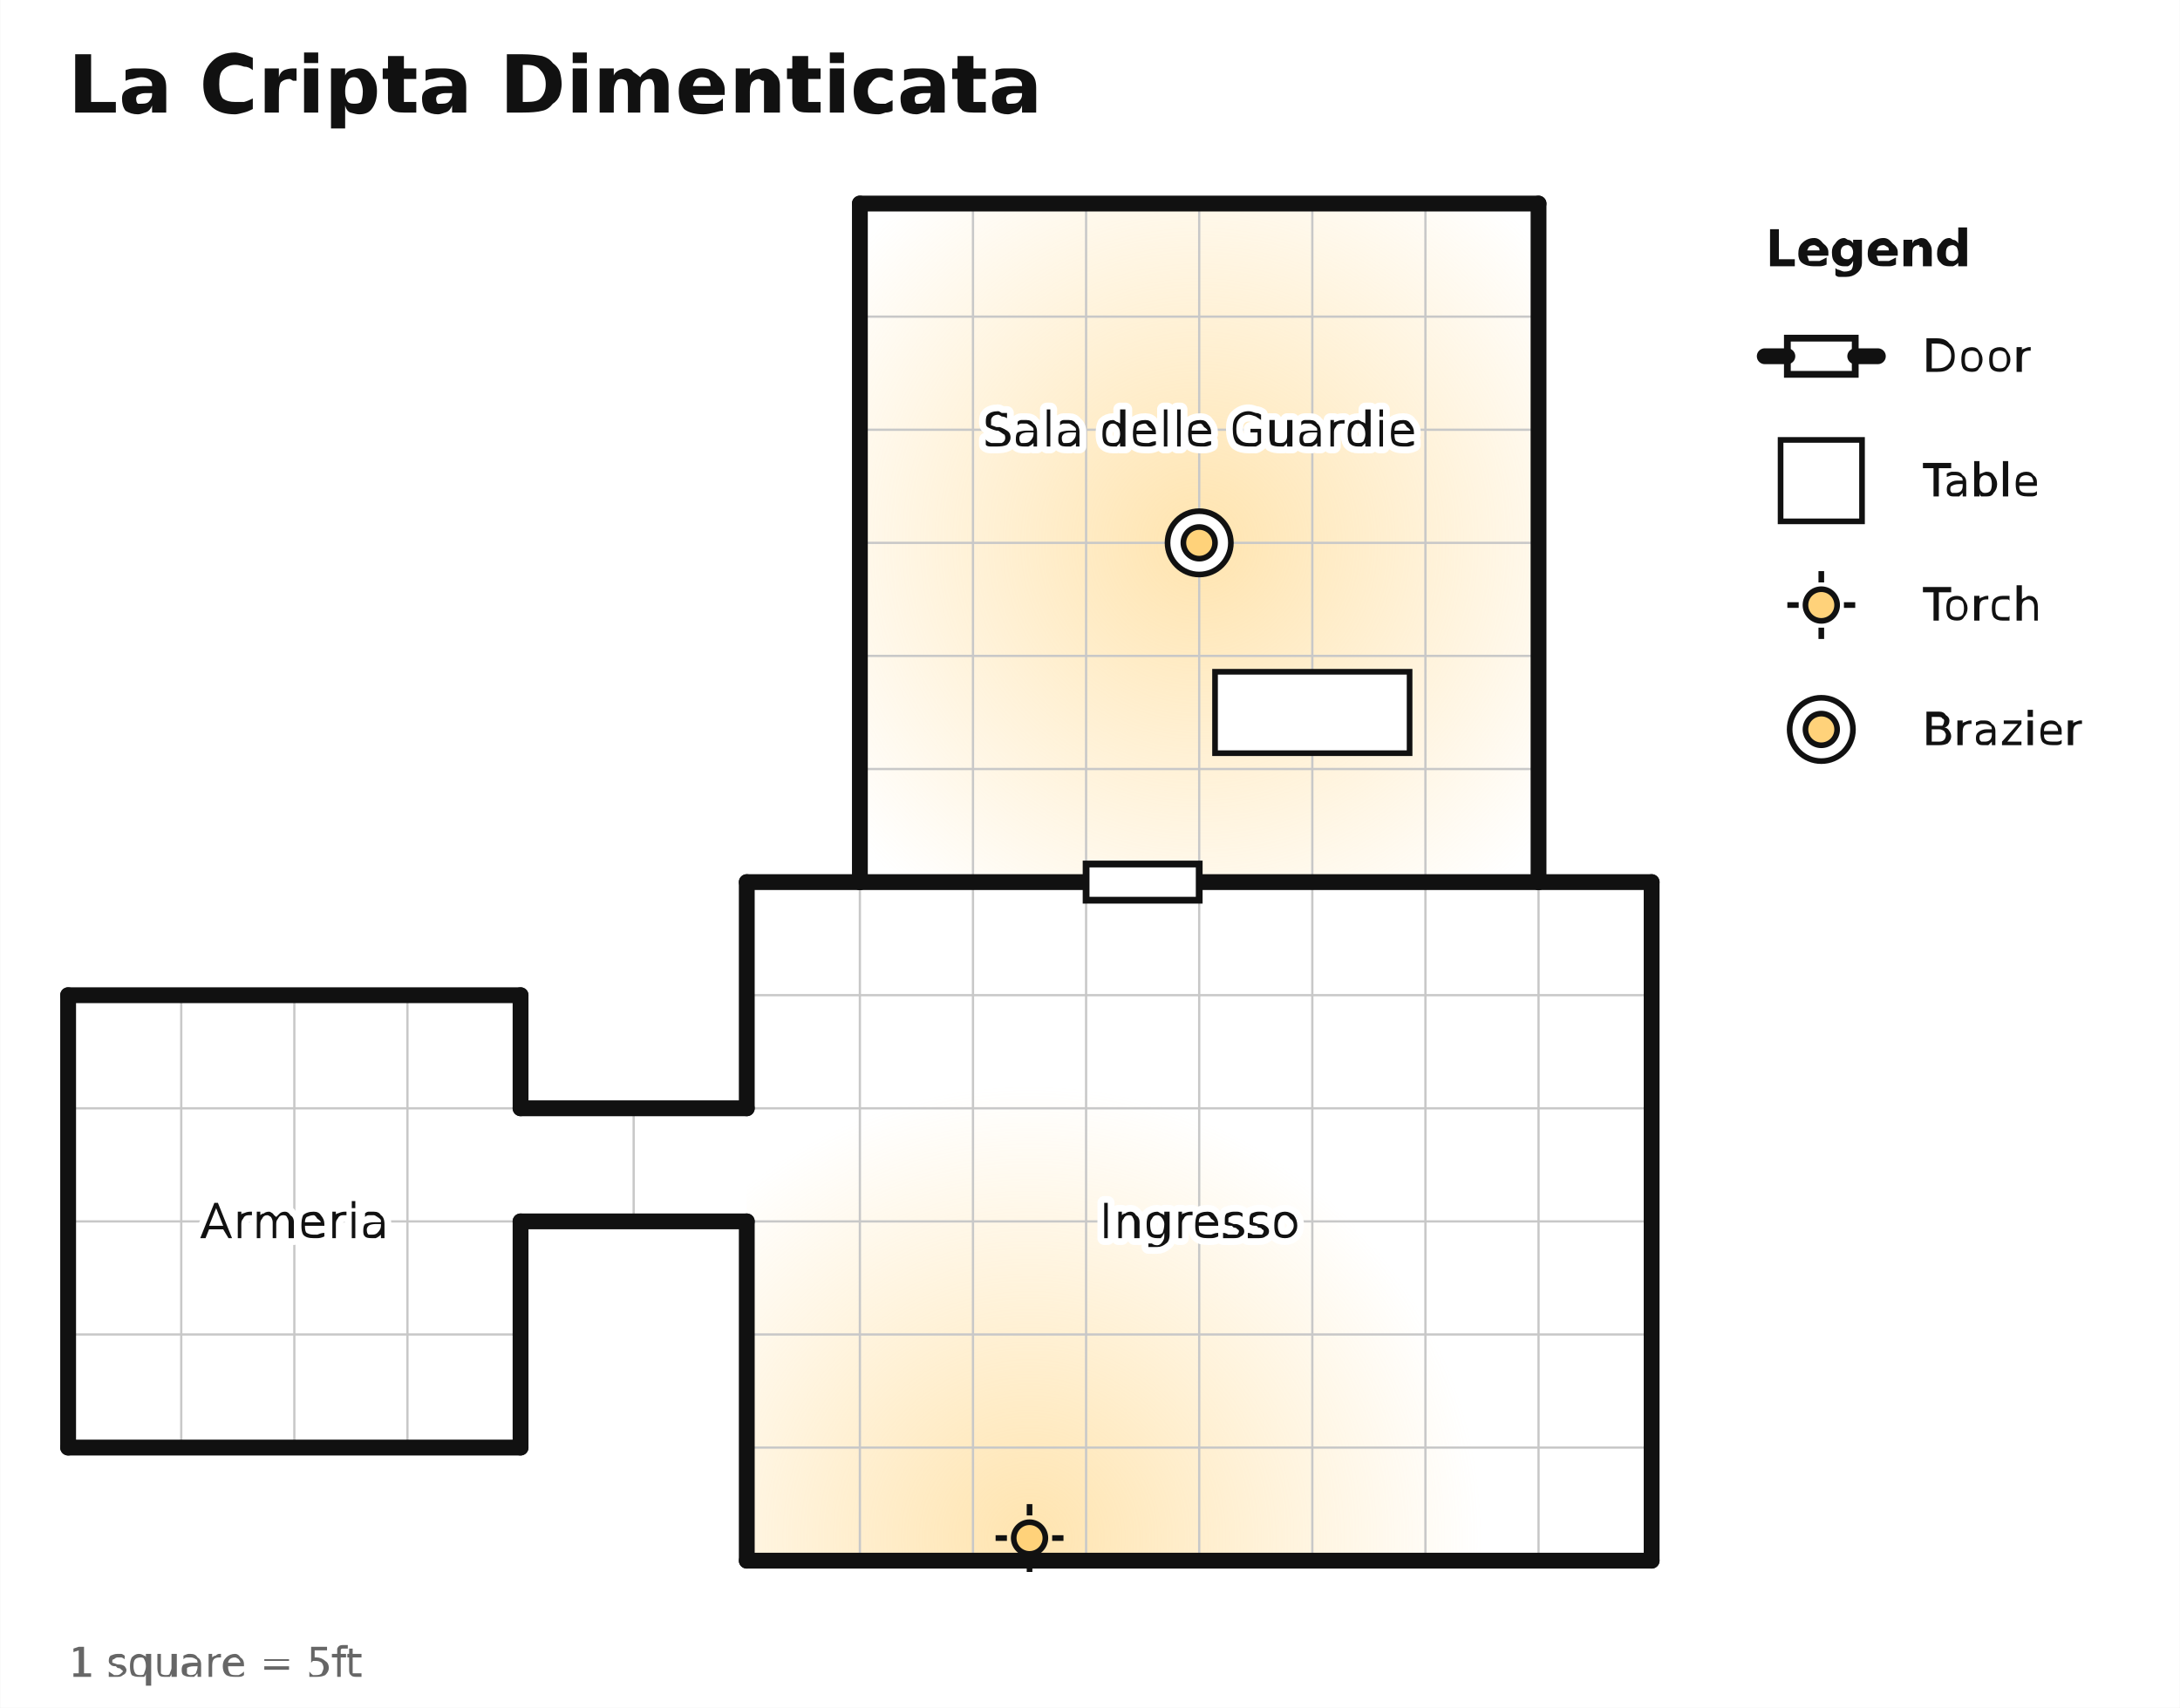
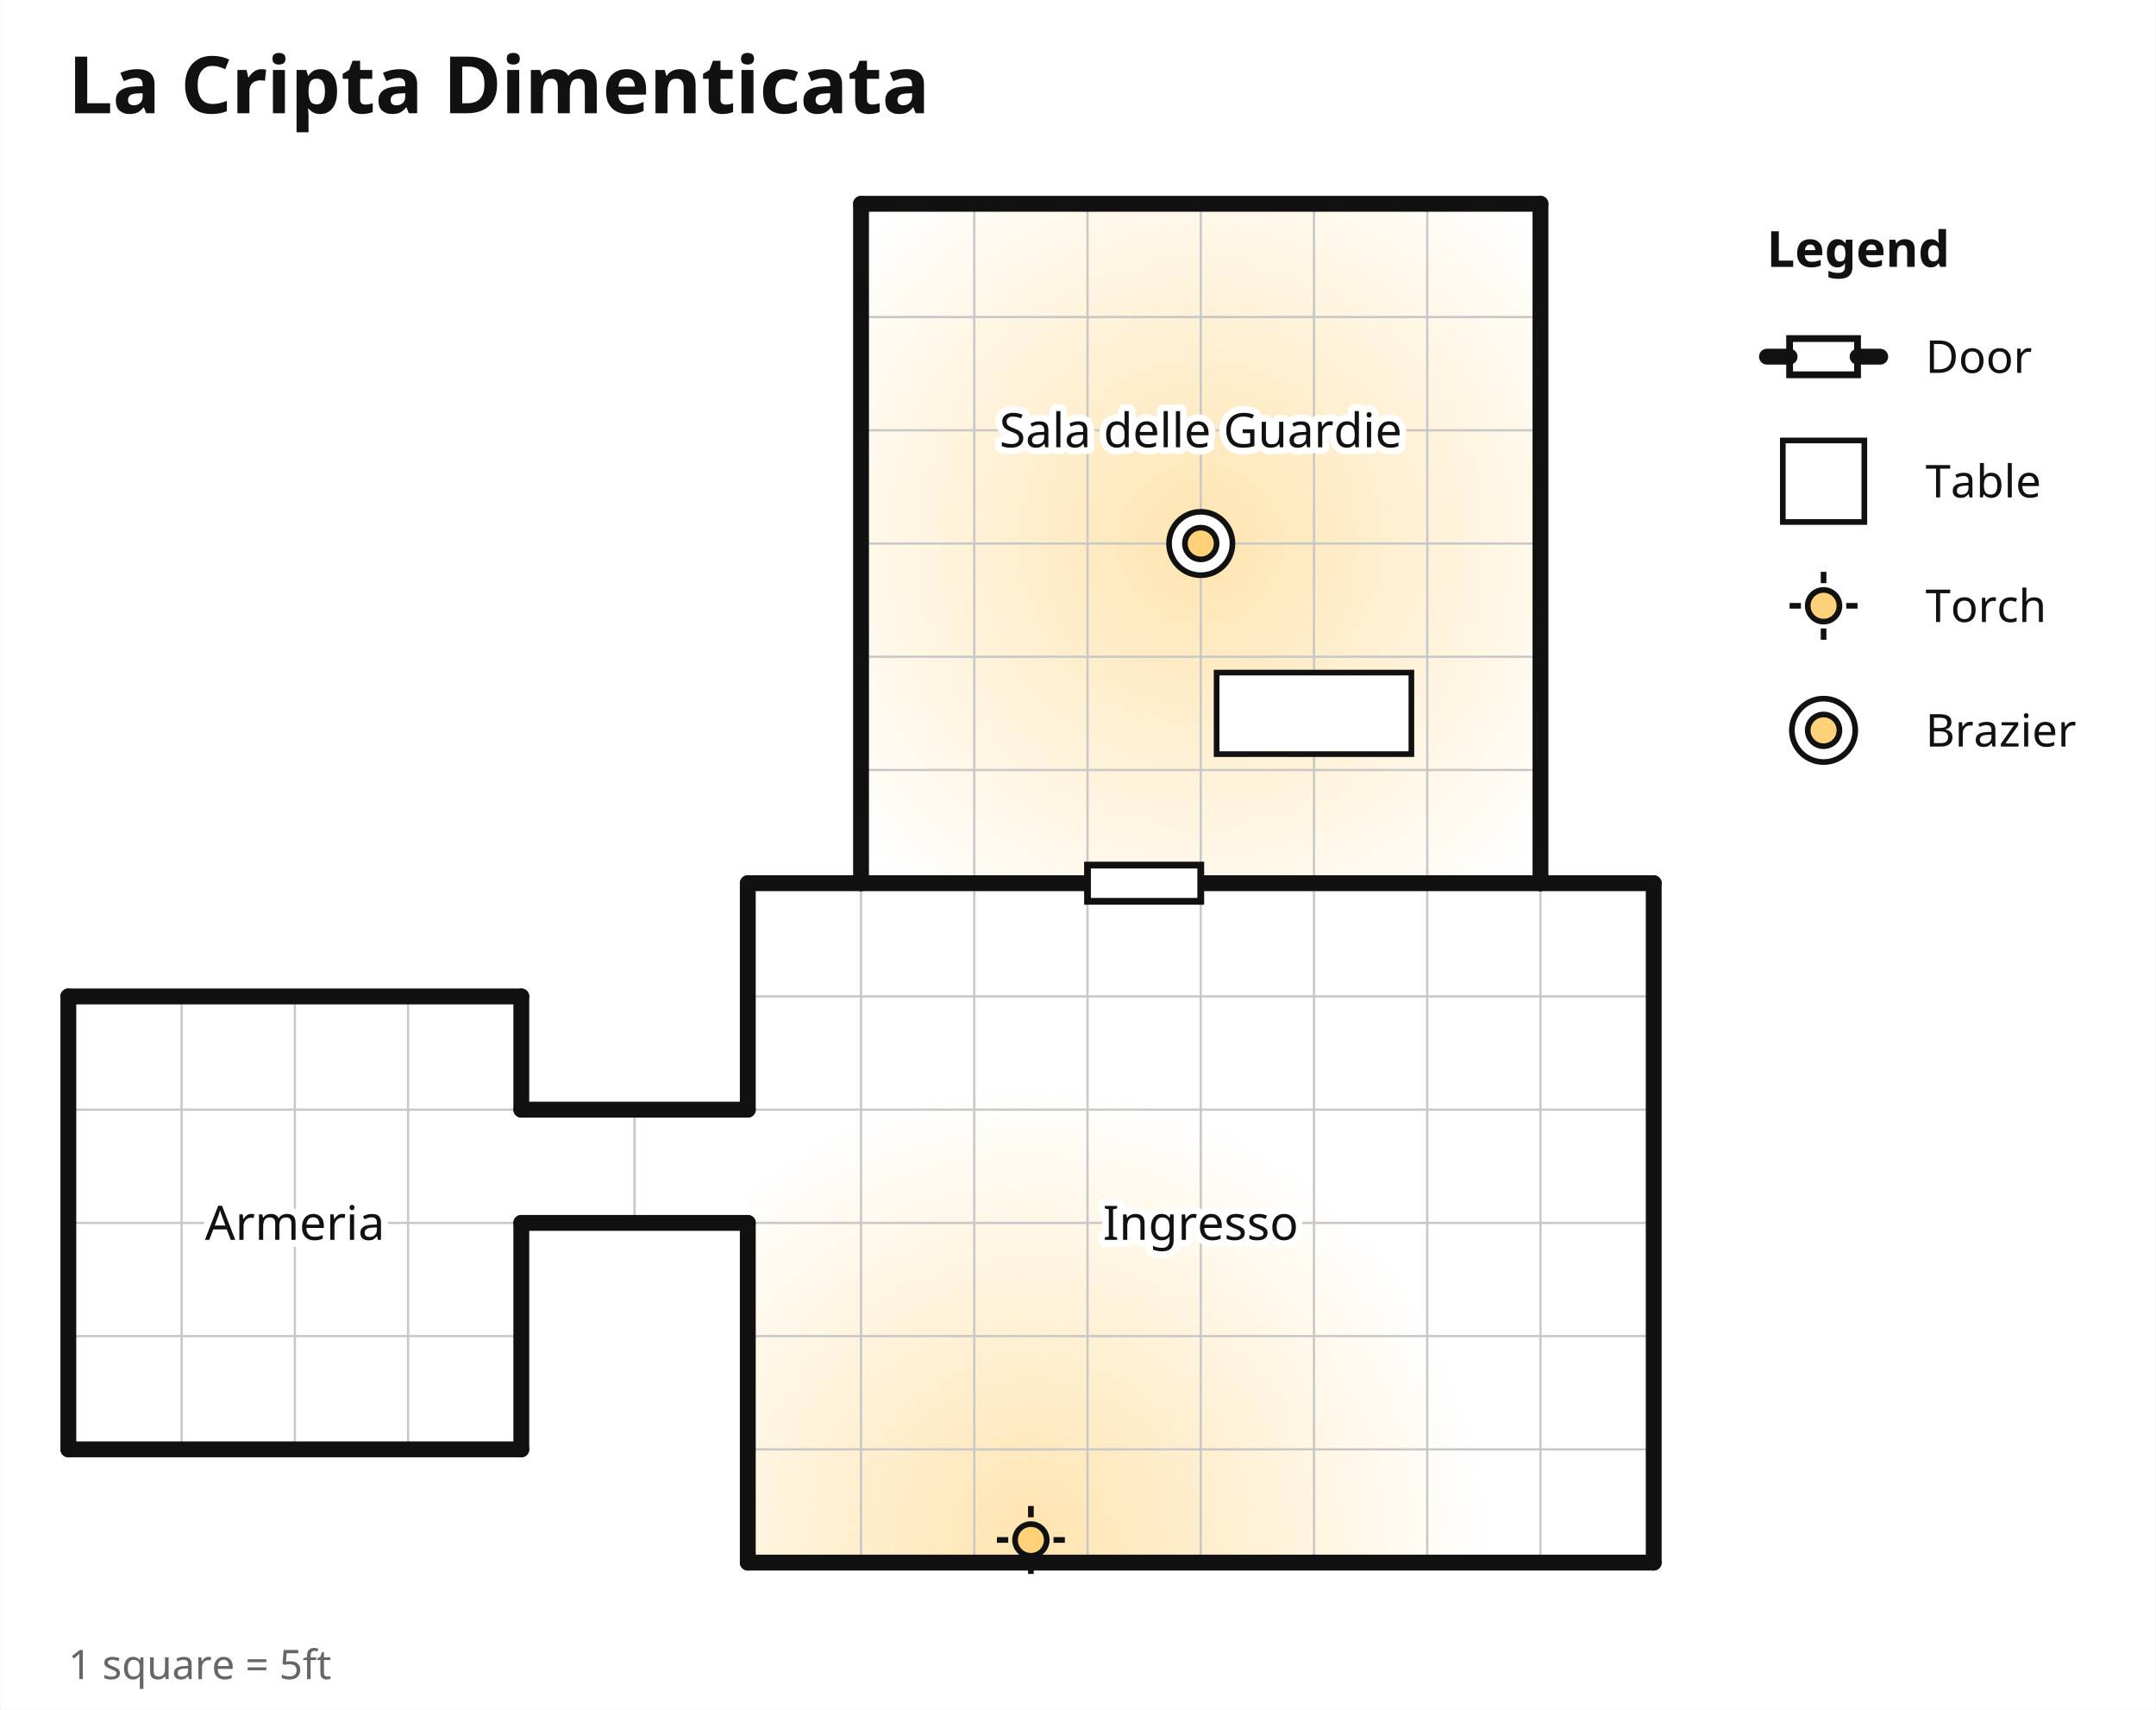
- <svg xmlns="http://www.w3.org/2000/svg" viewBox="-6.6 -7.8 19.269 15.1" width="1233" height="966">
+ <svg xmlns="http://www.w3.org/2000/svg" viewBox="-6.6 -7.8 19.032 15.1" width="1218" height="966">
  <defs>
    <clipPath id="c1">
      <path d="M0 0L8 0L8 6L0 6Z" />
    </clipPath>
    <radialGradient id="g2" gradientUnits="userSpaceOnUse" cx="2.5" cy="5.8" r="4">
      <stop offset="0" stop-color="#ffd27a" stop-opacity="0.6" />
      <stop offset="1" stop-color="#ffd27a" stop-opacity="0" />
    </radialGradient>
    <clipPath id="c3">
      <path d="M1 -6L7 -6L7 0L1 0Z" />
    </clipPath>
    <radialGradient id="g4" gradientUnits="userSpaceOnUse" cx="4" cy="-3" r="4">
      <stop offset="0" stop-color="#ffd27a" stop-opacity="0.6" />
      <stop offset="1" stop-color="#ffd27a" stop-opacity="0" />
    </radialGradient>
    <clipPath id="c5">
      <path d="M0 0L8 0L8 6L0 6Z" />
    </clipPath>
    <clipPath id="c6">
      <path d="M1 -6L7 -6L7 0L1 0Z" />
    </clipPath>
    <clipPath id="c7">
      <path d="M-6 1L-2 1L-2 5L-6 5Z" />
    </clipPath>
    <clipPath id="c8">
      <path d="M0 2L0 3L-2 3L-2 2Z" />
    </clipPath>
+     <path id="r42" d="M298 0L40 0L40 52L124 71L124 642L40 662L40 714L298 714L298 662L214 642L214 71L298 52L298 0Z" />
+     <path id="r79" d="M343 546Q439 546 488 499.5Q537 453 537 349L537 0L450 0L450 343Q450 472 330 472Q241 472 207 422Q173 372 173 278L173 0L85 0L85 536L156 536L169 463L174 463Q200 505 246 525.5Q292 546 343 546Z" />
+     <path id="r72" d="M275 546Q328 546 370.5 526Q413 506 443 465L448 465L460 536L530 536L530 -9Q530 -124 471.5 -182Q413 -240 290 -240Q172 -240 97 -206L97 -125Q176 -167 295 -167Q364 -167 403.5 -126.5Q443 -86 443 -16L443 5Q443 17 444 39.5Q445 62 446 71L442 71Q388 -10 276 -10Q172 -10 113.5 63Q55 136 55 267Q55 395 113.5 470.5Q172 546 275 546ZM287 472Q220 472 183 418.5Q146 365 146 266Q146 167 182.5 114.5Q219 62 289 62Q370 62 407 105.5Q444 149 444 246L444 267Q444 377 406 424.5Q368 472 287 472Z" />
+     <path id="r83" d="M335 546Q350 546 367.5 544.5Q385 543 398 540L387 459Q374 462 358.5 464Q343 466 329 466Q288 466 252 443.5Q216 421 194.5 380.5Q173 340 173 286L173 0L85 0L85 536L157 536L167 438L171 438Q197 482 238 514Q279 546 335 546Z" />
+     <path id="r70" d="M292 546Q361 546 410.5 516Q460 486 486.5 431.5Q513 377 513 304L513 251L146 251Q148 160 192.5 112.5Q237 65 317 65Q368 65 407.5 74.5Q447 84 489 102L489 25Q448 7 408 -1.5Q368 -10 313 -10Q237 -10 178.5 21Q120 52 87.5 113.5Q55 175 55 264Q55 352 84.5 415Q114 478 167.5 512Q221 546 292 546ZM291 474Q228 474 191.5 433.5Q155 393 148 321L421 321Q420 389 389 431.5Q358 474 291 474Z" />
+     <path id="r84" d="M434 148Q434 70 376 30Q318 -10 220 -10Q164 -10 123.5 -1Q83 8 52 24L52 104Q84 88 129.5 74.5Q175 61 222 61Q289 61 319 82.5Q349 104 349 140Q349 160 338 176Q327 192 298.5 208Q270 224 217 244Q165 264 128 284Q91 304 71 332Q51 360 51 404Q51 472 106.5 509Q162 546 252 546Q301 546 343.5 536.5Q386 527 423 510L393 440Q359 454 322 464Q285 474 246 474Q192 474 163.5 456.5Q135 439 135 409Q135 387 148 371.5Q161 356 191.5 341.5Q222 327 273 307Q324 288 360 268Q396 248 415 219.5Q434 191 434 148Z" />
+     <path id="r80" d="M551 269Q551 136 483.5 63Q416 -10 301 -10Q230 -10 174.5 22.5Q119 55 87 117.5Q55 180 55 269Q55 402 122 474Q189 546 304 546Q377 546 432.5 513.5Q488 481 519.5 419.5Q551 358 551 269ZM146 269Q146 174 183.5 118.5Q221 63 303 63Q384 63 422 118.5Q460 174 460 269Q460 364 422 418Q384 472 302 472Q220 472 183 418Q146 364 146 269Z" />
+     <path id="r52" d="M502 191Q502 96 433 43Q364 -10 247 -10Q187 -10 136 -1Q85 8 51 24L51 110Q87 94 140.5 81Q194 68 251 68Q331 68 371.5 99Q412 130 412 183Q412 218 397 242Q382 266 345.5 286.5Q309 307 244 330Q153 363 106.5 411Q60 459 60 542Q60 599 89 639.5Q118 680 169.5 702Q221 724 288 724Q347 724 396 713Q445 702 485 684L457 607Q420 623 376.5 634Q333 645 286 645Q219 645 185 616.5Q151 588 151 541Q151 505 166 481Q181 457 215 438Q249 419 307 397Q370 374 413.5 347.5Q457 321 479.5 284Q502 247 502 191Z" />
+     <path id="r66" d="M288 545Q386 545 433 502Q480 459 480 365L480 0L416 0L399 76L395 76Q360 32 321.5 11Q283 -10 215 -10Q142 -10 94 28.5Q46 67 46 149Q46 229 109 272.5Q172 316 303 320L394 323L394 355Q394 422 365 448Q336 474 283 474Q241 474 203 461.5Q165 449 132 433L105 499Q140 518 188 531.5Q236 545 288 545ZM314 259Q214 255 175.5 227Q137 199 137 148Q137 103 164.5 82Q192 61 235 61Q303 61 348 98.5Q393 136 393 214L393 262L314 259Z" />
+     <path id="r77" d="M173 0L85 0L85 760L173 760L173 0Z" />
+     <path id="r69" d="M275 -10Q175 -10 115 59.5Q55 129 55 267Q55 405 115.5 475.5Q176 546 276 546Q338 546 377.5 523Q417 500 442 467L448 467Q447 480 444.5 505.5Q442 531 442 546L442 760L530 760L530 0L459 0L446 72L442 72Q418 38 378 14Q338 -10 275 -10ZM289 63Q374 63 408.5 109.5Q443 156 443 250L443 266Q443 366 410 419.5Q377 473 288 473Q217 473 181.5 416.5Q146 360 146 265Q146 169 181.5 116Q217 63 289 63Z" />
+     <path id="r40" d="M407 377L654 377L654 27Q596 8 537 -1Q478 -10 403 -10Q292 -10 216 34.5Q140 79 100.5 161.5Q61 244 61 357Q61 469 105 551Q149 633 231.5 678.5Q314 724 431 724Q491 724 544.5 713Q598 702 644 682L610 604Q572 621 524.5 633Q477 645 426 645Q298 645 226.5 568Q155 491 155 357Q155 272 182.5 206.5Q210 141 269 104.5Q328 68 424 68Q471 68 504 73Q537 78 564 85L564 297L407 297L407 377Z" />
+     <path id="r86" d="M533 536L533 0L461 0L448 71L444 71Q418 29 372 9.5Q326 -10 274 -10Q177 -10 128 36.5Q79 83 79 185L79 536L168 536L168 191Q168 63 287 63Q376 63 410.5 113Q445 163 445 257L445 536L533 536Z" />
+     <path id="r74" d="M130 737Q150 737 165.5 723.5Q181 710 181 681Q181 653 165.5 639Q150 625 130 625Q108 625 93 639Q78 653 78 681Q78 710 93 723.5Q108 737 130 737ZM173 536L173 0L85 0L85 536L173 536Z" />
+     <path id="r34" d="M545 0L459 221L176 221L91 0L0 0L279 717L360 717L638 0L545 0ZM352 517Q349 525 342 546Q335 567 328.5 589.5Q322 612 318 624Q311 593 302 563.5Q293 534 287 517L206 301L432 301L352 517Z" />
+     <path id="r78" d="M673 546Q764 546 809 499.5Q854 453 854 349L854 0L767 0L767 345Q767 472 658 472Q580 472 546.5 427Q513 382 513 296L513 0L426 0L426 345Q426 472 316 472Q235 472 204 422Q173 372 173 278L173 0L85 0L85 536L156 536L169 463L174 463Q199 505 241.5 525.5Q284 546 332 546Q458 546 496 456L501 456Q528 502 574.5 524Q621 546 673 546Z" />
+     <path id="b45" d="M85 0L85 714L238 714L238 126L527 126L527 0L85 0Z" />
+     <path id="b70" d="M306 556Q420 556 485.5 492Q551 428 551 308L551 235L200 235Q203 173 238.5 137.5Q274 102 341 102Q392 102 434 112Q476 122 520 142L520 29Q480 9 435 -0.5Q390 -10 325 -10Q244 -10 181.5 20.5Q119 51 83 113Q47 175 47 269Q47 412 118.5 484Q190 556 306 556ZM310 449Q265 449 236.5 420.5Q208 392 204 336L410 336Q409 385 384.5 417Q360 449 310 449Z" />
+     <path id="b72" d="M255 556Q311 556 349.5 534.5Q388 513 413 477L418 477L431 546L559 546L559 -4Q559 -120 492 -180Q425 -240 285 -240Q222 -240 172 -232.5Q122 -225 78 -207L78 -79Q124 -99 171 -110Q218 -121 280 -121Q342 -121 375 -92Q408 -63 408 -12L408 3Q408 15 409.5 35Q411 55 413 70L408 70Q385 34 347.5 12Q310 -10 254 -10Q159 -10 103 63Q47 136 47 272Q47 408 104 482Q161 556 255 556ZM304 437Q254 437 227.5 394Q201 351 201 270Q201 108 307 108Q367 108 392.5 143Q418 178 418 252L418 274Q418 356 392.5 396.5Q367 437 304 437Z" />
+     <path id="b79" d="M385 556Q475 556 527 508.5Q579 461 579 356L579 0L429 0L429 318Q429 436 341 436Q273 436 248.5 389.5Q224 343 224 256L224 0L73 0L73 546L189 546L210 473L216 473Q270 556 385 556Z" />
+     <path id="b69" d="M252 -10Q161 -10 104 61.5Q47 133 47 272Q47 413 105 484.5Q163 556 257 556Q315 556 351 533Q387 510 410 476L415 476Q412 494 409.5 526.5Q407 559 407 586L407 760L559 760L559 0L443 0L413 71L407 71Q386 37 349 13.5Q312 -10 252 -10ZM305 111Q366 111 391 146.5Q416 182 417 255L417 271Q417 350 393 392Q369 434 304 434Q255 434 227.5 392Q200 350 200 270Q200 190 227.5 150.5Q255 111 305 111Z" />
+     <path id="r37" d="M669 364Q669 183 570.5 91.5Q472 0 296 0L97 0L97 714L317 714Q425 714 504 674Q583 634 626 556.5Q669 479 669 364ZM574 361Q574 504 503.5 570.5Q433 637 304 637L187 637L187 77L284 77Q574 77 574 361Z" />
+     <path id="r53" d="M323 0L233 0L233 635L10 635L10 714L545 714L545 635L323 635L323 0Z" />
+     <path id="r67" d="M173 575Q173 541 171.5 511.5Q170 482 168 465L173 465Q196 499 236 522Q276 545 339 545Q439 545 499.5 475.5Q560 406 560 268Q560 130 499 60Q438 -10 339 -10Q276 -10 236 13Q196 36 173 68L166 68L148 0L85 0L85 760L173 760L173 575ZM324 472Q239 472 206 423Q173 374 173 271L173 267Q173 168 205.5 115.5Q238 63 326 63Q398 63 433.5 116Q469 169 469 269Q469 472 324 472Z" />
+     <path id="r68" d="M300 -10Q229 -10 173.5 19Q118 48 86.5 109Q55 170 55 265Q55 364 88 426Q121 488 177.5 517Q234 546 306 546Q347 546 385 537.5Q423 529 447 517L420 444Q396 453 364 461Q332 469 304 469Q146 469 146 266Q146 169 184.5 117.5Q223 66 299 66Q343 66 376.5 75Q410 84 438 97L438 19Q411 5 378.5 -2.5Q346 -10 300 -10Z" />
+     <path id="r73" d="M173 537Q173 497 168 462L174 462Q200 503 244.5 524Q289 545 341 545Q439 545 488 498.5Q537 452 537 349L537 0L450 0L450 343Q450 472 330 472Q240 472 206.5 421.5Q173 371 173 277L173 0L85 0L85 760L173 760L173 537Z" />
+     <path id="r35" d="M301 714Q435 714 503.5 674.5Q572 635 572 537Q572 474 537 432.5Q502 391 436 379L436 374Q481 367 517.5 348Q554 329 575 294Q596 259 596 203Q596 106 529.5 53Q463 0 348 0L97 0L97 714L301 714ZM319 410Q411 410 445 439.5Q479 469 479 527Q479 586 437.5 611.5Q396 637 305 637L187 637L187 410L319 410ZM187 335L187 76L331 76Q426 76 463 113Q500 150 500 210Q500 266 461.5 300.5Q423 335 324 335L187 335Z" />
+     <path id="r91" d="M431 0L39 0L39 58L327 468L56 468L56 536L424 536L424 470L140 68L431 68L431 0Z" />
+     <path id="b66" d="M317 556Q419 556 473.5 507.5Q528 459 528 364L528 0L423 0L394 74L390 74Q354 30 315.5 10Q277 -10 208 -10Q136 -10 88 32Q40 74 40 161Q40 246 102 289.5Q164 333 287 338L378 341L378 358Q378 407 355.5 426.5Q333 446 294 446Q257 446 218 434Q179 422 141 405L97 508Q140 530 195.5 543Q251 556 317 556ZM321 250Q249 248 221.5 227Q194 206 194 168Q194 133 213.5 116.5Q233 100 266 100Q313 100 345.5 128Q378 156 378 208L378 253L321 250Z" />
+     <path id="b36" d="M398 597Q312 597 262.5 532.5Q213 468 213 355Q213 242 260.5 179.5Q308 117 404 117Q451 117 494.5 128Q538 139 582 156L582 26Q497 -10 387 -10Q273 -10 199.5 35.5Q126 81 90.5 163.5Q55 246 55 356Q55 464 95 547Q135 630 212 677Q289 724 400 724Q453 724 507.5 712.5Q562 701 611 677L561 555Q525 572 484.5 584.5Q444 597 398 597Z" />
+     <path id="b83" d="M375 556Q390 556 407 554Q424 552 435 550L420 409Q409 412 394 413.5Q379 415 358 415Q327 415 296 402Q265 389 244.5 359Q224 329 224 277L224 0L73 0L73 546L188 546L210 454L217 454Q241 496 282.5 526Q324 556 375 556Z" />
+     <path id="b74" d="M150 761Q183 761 207.5 745.5Q232 730 232 687Q232 646 207.5 630Q183 614 150 614Q116 614 92 630Q68 646 68 687Q68 730 92 745.5Q116 761 150 761ZM225 546L225 0L74 0L74 546L225 546Z" />
+     <path id="b81" d="M379 556Q473 556 528.5 484.5Q584 413 584 274Q584 134 525.5 62Q467 -10 375 -10Q315 -10 279.5 11.5Q244 33 224 59L218 59Q220 41 222 17.5Q224 -6 224 -31L224 -240L73 -240L73 546L196 546L217 475L224 475Q246 508 282 532Q318 556 379 556ZM329 436Q271 436 248.5 400Q226 364 224 291L224 275Q224 196 246.5 154Q269 112 330 112Q381 112 406 154Q431 196 431 276Q431 436 329 436Z" />
+     <path id="b85" d="M308 109Q333 109 356 114Q379 119 402 126L402 15Q378 5 342.5 -2.5Q307 -10 265 -10Q216 -10 177.5 6Q139 22 116.5 61.5Q94 101 94 171L94 434L23 434L23 497L105 547L148 662L243 662L243 546L396 546L396 434L243 434L243 171Q243 140 261 124.5Q279 109 308 109Z" />
+     <path id="b37" d="M678 369Q678 246 632 164Q586 82 502 41Q418 0 303 0L85 0L85 714L321 714Q489 714 583.5 625.5Q678 537 678 369ZM518 363Q518 478 467 533.5Q416 589 317 589L238 589L238 126L302 126Q518 126 518 363Z" />
+     <path id="b78" d="M714 556Q808 556 856 508.5Q904 461 904 356L904 0L754 0L754 318Q754 381 733 408.5Q712 436 670 436Q611 436 587.5 393.5Q564 351 564 273L564 0L413 0L413 318Q413 379 393 407.5Q373 436 331 436Q269 436 246.5 389.5Q224 343 224 256L224 0L73 0L73 546L189 546L211 476L216 476Q239 513 281 534.5Q323 556 379 556Q440 556 480.5 535Q521 514 544 474L549 474Q576 515 619 535.5Q662 556 714 556Z" />
+     <path id="b68" d="M311 -10Q232 -10 172.5 19.5Q113 49 80 111Q47 173 47 270Q47 370 83 433.5Q119 497 181 526.5Q243 556 322 556Q369 556 412 546Q455 536 488 519L443 405Q413 418 382.5 426.5Q352 435 322 435Q264 435 232.5 394Q201 353 201 271Q201 190 232.5 151Q264 112 320 112Q362 112 401 123.5Q440 135 473 154L473 31Q441 12 402.5 1Q364 -10 311 -10Z" />
+     <path id="r18" d="M355 0L269 0L269 499Q269 542 270 568Q271 594 273 622Q257 606 244 595Q231 584 211 567L135 505L89 564L282 714L355 714L355 0Z" />
+     <path id="r82" d="M442 -11Q442 7 443 31Q444 55 447 72L441 72Q418 38 377.5 14Q337 -10 273 -10Q176 -10 115.5 59.5Q55 129 55 267Q55 405 116.5 475.5Q178 546 276 546Q339 546 379 522Q419 498 443 463L447 463L460 536L530 536L530 -240L442 -240L442 -11ZM290 63Q373 63 407.5 108.5Q442 154 443 248L443 266Q443 368 409 420.5Q375 473 288 473Q216 473 181 416.5Q146 360 146 265Q146 170 181.5 116.5Q217 63 290 63Z" />
+     <path id="r30" d="M56 416L56 487L514 487L514 416L56 416ZM56 217L56 288L514 288L514 217L56 217Z" />
+     <path id="r22" d="M275 438Q385 438 450 383Q515 328 515 228Q515 117 444.5 53.5Q374 -10 248 -10Q193 -10 144.5 0Q96 10 63 29L63 112Q99 90 150.5 77.5Q202 65 249 65Q328 65 376.5 102.5Q425 140 425 219Q425 289 382 326.5Q339 364 246 364Q218 364 182 359Q146 354 124 349L80 377L107 714L465 714L465 634L182 634L165 427Q182 430 211 434Q240 438 275 438Z" />
+     <path id="r71" d="M332 468L197 468L197 0L109 0L109 468L15 468L15 509L109 539L109 570Q109 674 155 719.5Q201 765 283 765Q315 765 341.5 759.5Q368 754 387 747L364 678Q348 683 327 688Q306 693 284 693Q240 693 218.5 663.5Q197 634 197 571L197 536L332 536L332 468Z" />
+     <path id="r85" d="M264 62Q284 62 305 65.5Q326 69 339 73L339 6Q325 -1 299 -5.5Q273 -10 249 -10Q207 -10 171.5 4.5Q136 19 114 55Q92 91 92 156L92 468L16 468L16 510L93 545L128 659L180 659L180 536L335 536L335 468L180 468L180 158Q180 109 203.5 85.5Q227 62 264 62Z" />
  </defs>
  <g id="layer-background">
-     <path d="M-6.6 -7.8L12.669 -7.8L12.669 7.3L-6.6 7.3Z" fill="#ffffff" />
+     <path d="M-6.6 -7.8L12.432 -7.8L12.432 7.3L-6.6 7.3Z" fill="#ffffff" />
  </g>
  <g id="layer-floor">
    <path d="M0 0L8 0L8 6L0 6Z" fill="#ffffff" />
    <path d="M1 -6L7 -6L7 0L1 0Z" fill="#ffffff" />
    <path d="M-6 1L-2 1L-2 5L-6 5Z" fill="#ffffff" />
    <path d="M0 2L0 3L-2 3L-2 2Z" fill="#ffffff" />
  </g>
  <g id="layer-lighting">
    <g clip-path="url(#c1)">
      <path d="M-1.5 5.8A4 4 0 0 1 6.5 5.8A4 4 0 0 1 -1.5 5.8Z" fill="url(#g2)" />
    </g>
    <g clip-path="url(#c3)">
      <path d="M0 -3A4 4 0 0 1 8 -3A4 4 0 0 1 0 -3Z" fill="url(#g4)" />
    </g>
  </g>
  <g id="layer-grid">
    <g clip-path="url(#c5)">
      <path d="M1 0L1 6M2 0L2 6M3 0L3 6M4 0L4 6M5 0L5 6M6 0L6 6M7 0L7 6M0 1L8 1M0 2L8 2M0 3L8 3M0 4L8 4M0 5L8 5" fill="none" stroke="#c8c8c8" stroke-width="0.02" />
    </g>
    <g clip-path="url(#c6)">
      <path d="M2 -6L2 0M3 -6L3 0M4 -6L4 0M5 -6L5 0M6 -6L6 0M1 -5L7 -5M1 -4L7 -4M1 -3L7 -3M1 -2L7 -2M1 -1L7 -1" fill="none" stroke="#c8c8c8" stroke-width="0.02" />
    </g>
    <g clip-path="url(#c7)">
      <path d="M-5 1L-5 5M-4 1L-4 5M-3 1L-3 5M-6 2L-2 2M-6 3L-2 3M-6 4L-2 4" fill="none" stroke="#c8c8c8" stroke-width="0.02" />
    </g>
    <g clip-path="url(#c8)">
      <path d="M-1 2L-1 3" fill="none" stroke="#c8c8c8" stroke-width="0.02" />
    </g>
  </g>
  <g id="layer-walls">
    <path d="M8 0L8 6" fill="none" stroke="#111111" stroke-width="0.14" stroke-linecap="round" stroke-linejoin="round" />
    <path d="M7 -6L7 0" fill="none" stroke="#111111" stroke-width="0.14" stroke-linecap="round" stroke-linejoin="round" />
    <path d="M1 -6L1 0" fill="none" stroke="#111111" stroke-width="0.14" stroke-linecap="round" stroke-linejoin="round" />
    <path d="M0 0L0 2" fill="none" stroke="#111111" stroke-width="0.14" stroke-linecap="round" stroke-linejoin="round" />
    <path d="M0 3L0 6" fill="none" stroke="#111111" stroke-width="0.14" stroke-linecap="round" stroke-linejoin="round" />
    <path d="M-2 1L-2 2" fill="none" stroke="#111111" stroke-width="0.14" stroke-linecap="round" stroke-linejoin="round" />
    <path d="M-2 3L-2 5" fill="none" stroke="#111111" stroke-width="0.14" stroke-linecap="round" stroke-linejoin="round" />
    <path d="M-6 1L-6 5" fill="none" stroke="#111111" stroke-width="0.14" stroke-linecap="round" stroke-linejoin="round" />
    <path d="M1 -6L7 -6" fill="none" stroke="#111111" stroke-width="0.14" stroke-linecap="round" stroke-linejoin="round" />
    <path d="M0 0L1 0" fill="none" stroke="#111111" stroke-width="0.14" stroke-linecap="round" stroke-linejoin="round" />
    <path d="M1 0L3 0M4 0L7 0" fill="none" stroke="#111111" stroke-width="0.14" stroke-linecap="round" stroke-linejoin="round" />
    <path d="M7 0L8 0" fill="none" stroke="#111111" stroke-width="0.14" stroke-linecap="round" stroke-linejoin="round" />
    <path d="M-6 1L-2 1" fill="none" stroke="#111111" stroke-width="0.14" stroke-linecap="round" stroke-linejoin="round" />
    <path d="M-2 2L0 2" fill="none" stroke="#111111" stroke-width="0.14" stroke-linecap="round" stroke-linejoin="round" />
    <path d="M-2 3L0 3" fill="none" stroke="#111111" stroke-width="0.14" stroke-linecap="round" stroke-linejoin="round" />
    <path d="M-6 5L-2 5" fill="none" stroke="#111111" stroke-width="0.14" stroke-linecap="round" stroke-linejoin="round" />
    <path d="M0 6L8 6" fill="none" stroke="#111111" stroke-width="0.14" stroke-linecap="round" stroke-linejoin="round" />
  </g>
  <g id="layer-openings">
    <g>
      <path d="M3 -0.16L4 -0.16L4 0.16L3 0.16Z" fill="#ffffff" stroke="#111111" stroke-width="0.06" />
    </g>
    <g>
      <path d="M9.2 -4.81L9.8 -4.81L9.8 -4.49L9.2 -4.49Z" fill="#ffffff" stroke="#111111" stroke-width="0.06" />
    </g>
  </g>
  <g id="layer-features">
    <g>
      <path d="M2.7 5.8L2.8 5.8" fill="none" stroke="#111111" stroke-width="0.05" />
      <path d="M2.5 6L2.5 6.1" fill="none" stroke="#111111" stroke-width="0.05" />
      <path d="M2.3 5.8L2.2 5.8" fill="none" stroke="#111111" stroke-width="0.05" />
      <path d="M2.5 5.6L2.5 5.5" fill="none" stroke="#111111" stroke-width="0.05" />
      <path d="M2.36 5.8A0.14 0.14 0 0 1 2.64 5.8A0.14 0.14 0 0 1 2.36 5.8Z" fill="#ffd27a" stroke="#111111" stroke-width="0.05" />
    </g>
    <g>
      <path d="M3.72 -3A0.28 0.28 0 0 1 4.28 -3A0.28 0.28 0 0 1 3.72 -3Z" fill="#ffffff" stroke="#111111" stroke-width="0.05" />
      <path d="M3.86 -3A0.14 0.14 0 0 1 4.14 -3A0.14 0.14 0 0 1 3.86 -3Z" fill="#ffd27a" stroke="#111111" stroke-width="0.05" />
    </g>
    <g>
      <path d="M4.14 -1.86L5.86 -1.86L5.86 -1.14L4.14 -1.14Z" fill="#ffffff" stroke="#111111" stroke-width="0.05" />
    </g>
  </g>
  <g id="layer-labels">
-     <text x="4" y="3.147" font-family="DejaVu Sans, Verdana, sans-serif" font-size="0.42" text-anchor="middle" fill="none" stroke="#ffffff" stroke-width="0.12" stroke-linejoin="round">Ingresso</text>
-     <text x="4" y="3.147" font-family="DejaVu Sans, Verdana, sans-serif" font-size="0.42" text-anchor="middle" fill="#111111">Ingresso</text>
-     <text x="4" y="-3.853" font-family="DejaVu Sans, Verdana, sans-serif" font-size="0.42" text-anchor="middle" fill="none" stroke="#ffffff" stroke-width="0.12" stroke-linejoin="round">Sala delle Guardie</text>
-     <text x="4" y="-3.853" font-family="DejaVu Sans, Verdana, sans-serif" font-size="0.42" text-anchor="middle" fill="#111111">Sala delle Guardie</text>
-     <text x="-4" y="3.147" font-family="DejaVu Sans, Verdana, sans-serif" font-size="0.42" text-anchor="middle" fill="none" stroke="#ffffff" stroke-width="0.12" stroke-linejoin="round">Armeria</text>
-     <text x="-4" y="3.147" font-family="DejaVu Sans, Verdana, sans-serif" font-size="0.42" text-anchor="middle" fill="#111111">Armeria</text>
+     <g transform="matrix(0.00042 0 0 -0.00042 3.136 3.15)" fill="none" stroke="#ffffff" stroke-width="285.714" stroke-linejoin="round">
+       <use href="#r42" x="0" />
+       <use href="#r79" x="339" />
+       <use href="#r72" x="957" />
+       <use href="#r83" x="1572" />
+       <use href="#r70" x="1985" />
+       <use href="#r84" x="2549" />
+       <use href="#r84" x="3028" />
+       <use href="#r80" x="3507" />
+     </g>
+     <g transform="matrix(0.00042 0 0 -0.00042 3.136 3.15)" fill="#111111">
+       <use href="#r42" x="0" />
+       <use href="#r79" x="339" />
+       <use href="#r72" x="957" />
+       <use href="#r83" x="1572" />
+       <use href="#r70" x="1985" />
+       <use href="#r84" x="2549" />
+       <use href="#r84" x="3028" />
+       <use href="#r80" x="3507" />
+     </g>
+     <g transform="matrix(0.00042 0 0 -0.00042 2.222 -3.85)" fill="none" stroke="#ffffff" stroke-width="285.714" stroke-linejoin="round">
+       <use href="#r52" x="0" />
+       <use href="#r66" x="549" />
+       <use href="#r77" x="1110" />
+       <use href="#r66" x="1368" />
+       <use href="#r69" x="2189" />
+       <use href="#r70" x="2804" />
+       <use href="#r77" x="3368" />
+       <use href="#r77" x="3626" />
+       <use href="#r70" x="3884" />
+       <use href="#r40" x="4708" />
+       <use href="#r86" x="5436" />
+       <use href="#r66" x="6054" />
+       <use href="#r83" x="6615" />
+       <use href="#r69" x="7028" />
+       <use href="#r74" x="7643" />
+       <use href="#r70" x="7901" />
+     </g>
+     <g transform="matrix(0.00042 0 0 -0.00042 2.222 -3.85)" fill="#111111">
+       <use href="#r52" x="0" />
+       <use href="#r66" x="549" />
+       <use href="#r77" x="1110" />
+       <use href="#r66" x="1368" />
+       <use href="#r69" x="2189" />
+       <use href="#r70" x="2804" />
+       <use href="#r77" x="3368" />
+       <use href="#r77" x="3626" />
+       <use href="#r70" x="3884" />
+       <use href="#r40" x="4708" />
+       <use href="#r86" x="5436" />
+       <use href="#r66" x="6054" />
+       <use href="#r83" x="6615" />
+       <use href="#r69" x="7028" />
+       <use href="#r74" x="7643" />
+       <use href="#r70" x="7901" />
+     </g>
+     <g transform="matrix(0.00042 0 0 -0.00042 -4.794 3.15)" fill="none" stroke="#ffffff" stroke-width="285.714" stroke-linejoin="round">
+       <use href="#r34" x="0" />
+       <use href="#r83" x="639" />
+       <use href="#r78" x="1052" />
+       <use href="#r70" x="1987" />
+       <use href="#r83" x="2551" />
+       <use href="#r74" x="2964" />
+       <use href="#r66" x="3222" />
+     </g>
+     <g transform="matrix(0.00042 0 0 -0.00042 -4.794 3.15)" fill="#111111">
+       <use href="#r34" x="0" />
+       <use href="#r83" x="639" />
+       <use href="#r78" x="1052" />
+       <use href="#r70" x="1987" />
+       <use href="#r83" x="2551" />
+       <use href="#r74" x="2964" />
+       <use href="#r66" x="3222" />
+     </g>
  </g>
  <g id="layer-frame">
-     <text x="9" y="-5.446" font-family="DejaVu Sans, Verdana, sans-serif" font-size="0.44" font-weight="bold" text-anchor="start" fill="#111111">Legend</text>
+     <g transform="matrix(0.00044 0 0 -0.00044 9 -5.443)" fill="#111111">
+       <use href="#b45" x="0" />
+       <use href="#b70" x="559" />
+       <use href="#b72" x="1156" />
+       <use href="#b70" x="1788" />
+       <use href="#b79" x="2385" />
+       <use href="#b69" x="3035" />
+     </g>
    <path d="M9 -4.65L9.2 -4.65M9.8 -4.65L10 -4.65" fill="none" stroke="#111111" stroke-width="0.14" stroke-linecap="round" stroke-linejoin="round" />
-     <text x="10.4" y="-4.51" font-family="DejaVu Sans, Verdana, sans-serif" font-size="0.4" text-anchor="start" fill="#111111">Door</text>
+     <g transform="matrix(0.0004 0 0 -0.0004 10.4 -4.507)" fill="#111111">
+       <use href="#r37" x="0" />
+       <use href="#r80" x="730" />
+       <use href="#r80" x="1335" />
+       <use href="#r83" x="1940" />
+     </g>
    <g>
      <path d="M9.14 -3.91L9.86 -3.91L9.86 -3.19L9.14 -3.19Z" fill="#ffffff" stroke="#111111" stroke-width="0.05" />
    </g>
-     <text x="10.4" y="-3.41" font-family="DejaVu Sans, Verdana, sans-serif" font-size="0.4" text-anchor="start" fill="#111111">Table</text>
+     <g transform="matrix(0.0004 0 0 -0.0004 10.4 -3.407)" fill="#111111">
+       <use href="#r53" x="0" />
+       <use href="#r66" x="556" />
+       <use href="#r67" x="1117" />
+       <use href="#r77" x="1732" />
+       <use href="#r70" x="1990" />
+     </g>
    <g>
      <path d="M9.7 -2.45L9.8 -2.45" fill="none" stroke="#111111" stroke-width="0.05" />
      <path d="M9.5 -2.25L9.5 -2.15" fill="none" stroke="#111111" stroke-width="0.05" />
      <path d="M9.3 -2.45L9.2 -2.45" fill="none" stroke="#111111" stroke-width="0.05" />
      <path d="M9.5 -2.65L9.5 -2.75" fill="none" stroke="#111111" stroke-width="0.05" />
      <path d="M9.36 -2.45A0.14 0.14 0 0 1 9.64 -2.45A0.14 0.14 0 0 1 9.36 -2.45Z" fill="#ffd27a" stroke="#111111" stroke-width="0.05" />
    </g>
-     <text x="10.4" y="-2.31" font-family="DejaVu Sans, Verdana, sans-serif" font-size="0.4" text-anchor="start" fill="#111111">Torch</text>
+     <g transform="matrix(0.0004 0 0 -0.0004 10.4 -2.307)" fill="#111111">
+       <use href="#r53" x="0" />
+       <use href="#r80" x="556" />
+       <use href="#r83" x="1161" />
+       <use href="#r68" x="1574" />
+       <use href="#r73" x="2054" />
+     </g>
    <g>
      <path d="M9.22 -1.35A0.28 0.28 0 0 1 9.78 -1.35A0.28 0.28 0 0 1 9.22 -1.35Z" fill="#ffffff" stroke="#111111" stroke-width="0.05" />
      <path d="M9.36 -1.35A0.14 0.14 0 0 1 9.64 -1.35A0.14 0.14 0 0 1 9.36 -1.35Z" fill="#ffd27a" stroke="#111111" stroke-width="0.05" />
    </g>
-     <text x="10.4" y="-1.21" font-family="DejaVu Sans, Verdana, sans-serif" font-size="0.4" text-anchor="start" fill="#111111">Brazier</text>
-     <text x="-6" y="-6.805" font-family="DejaVu Sans, Verdana, sans-serif" font-size="0.7" font-weight="bold" text-anchor="start" fill="#111111">La Cripta Dimenticata</text>
-     <text x="-6" y="7.026" font-family="DejaVu Sans, Verdana, sans-serif" font-size="0.36" text-anchor="start" fill="#666666">1 square = 5ft</text>
+     <g transform="matrix(0.0004 0 0 -0.0004 10.4 -1.207)" fill="#111111">
+       <use href="#r35" x="0" />
+       <use href="#r83" x="650" />
+       <use href="#r66" x="1063" />
+       <use href="#r91" x="1624" />
+       <use href="#r74" x="2094" />
+       <use href="#r70" x="2352" />
+       <use href="#r83" x="2916" />
+     </g>
+     <g transform="matrix(0.0007 0 0 -0.0007 -6 -6.8)" fill="#111111">
+       <use href="#b45" x="0" />
+       <use href="#b66" x="559" />
+       <use href="#b36" x="1418" />
+       <use href="#b83" x="2060" />
+       <use href="#b74" x="2507" />
+       <use href="#b81" x="2806" />
+       <use href="#b85" x="3438" />
+       <use href="#b66" x="3872" />
+       <use href="#b37" x="4731" />
+       <use href="#b74" x="5463" />
+       <use href="#b78" x="5762" />
+       <use href="#b70" x="6737" />
+       <use href="#b79" x="7334" />
+       <use href="#b85" x="7984" />
+       <use href="#b74" x="8418" />
+       <use href="#b68" x="8717" />
+       <use href="#b66" x="9233" />
+       <use href="#b85" x="9832" />
+       <use href="#b66" x="10266" />
+     </g>
+     <g transform="matrix(0.00036 0 0 -0.00036 -6 7.029)" fill="#666666">
+       <use href="#r18" x="0" />
+       <use href="#r84" x="832" />
+       <use href="#r82" x="1311" />
+       <use href="#r86" x="1926" />
+       <use href="#r66" x="2544" />
+       <use href="#r83" x="3105" />
+       <use href="#r70" x="3518" />
+       <use href="#r30" x="4342" />
+       <use href="#r22" x="5174" />
+       <use href="#r71" x="5746" />
+       <use href="#r85" x="6090" />
+     </g>
  </g>
</svg>
